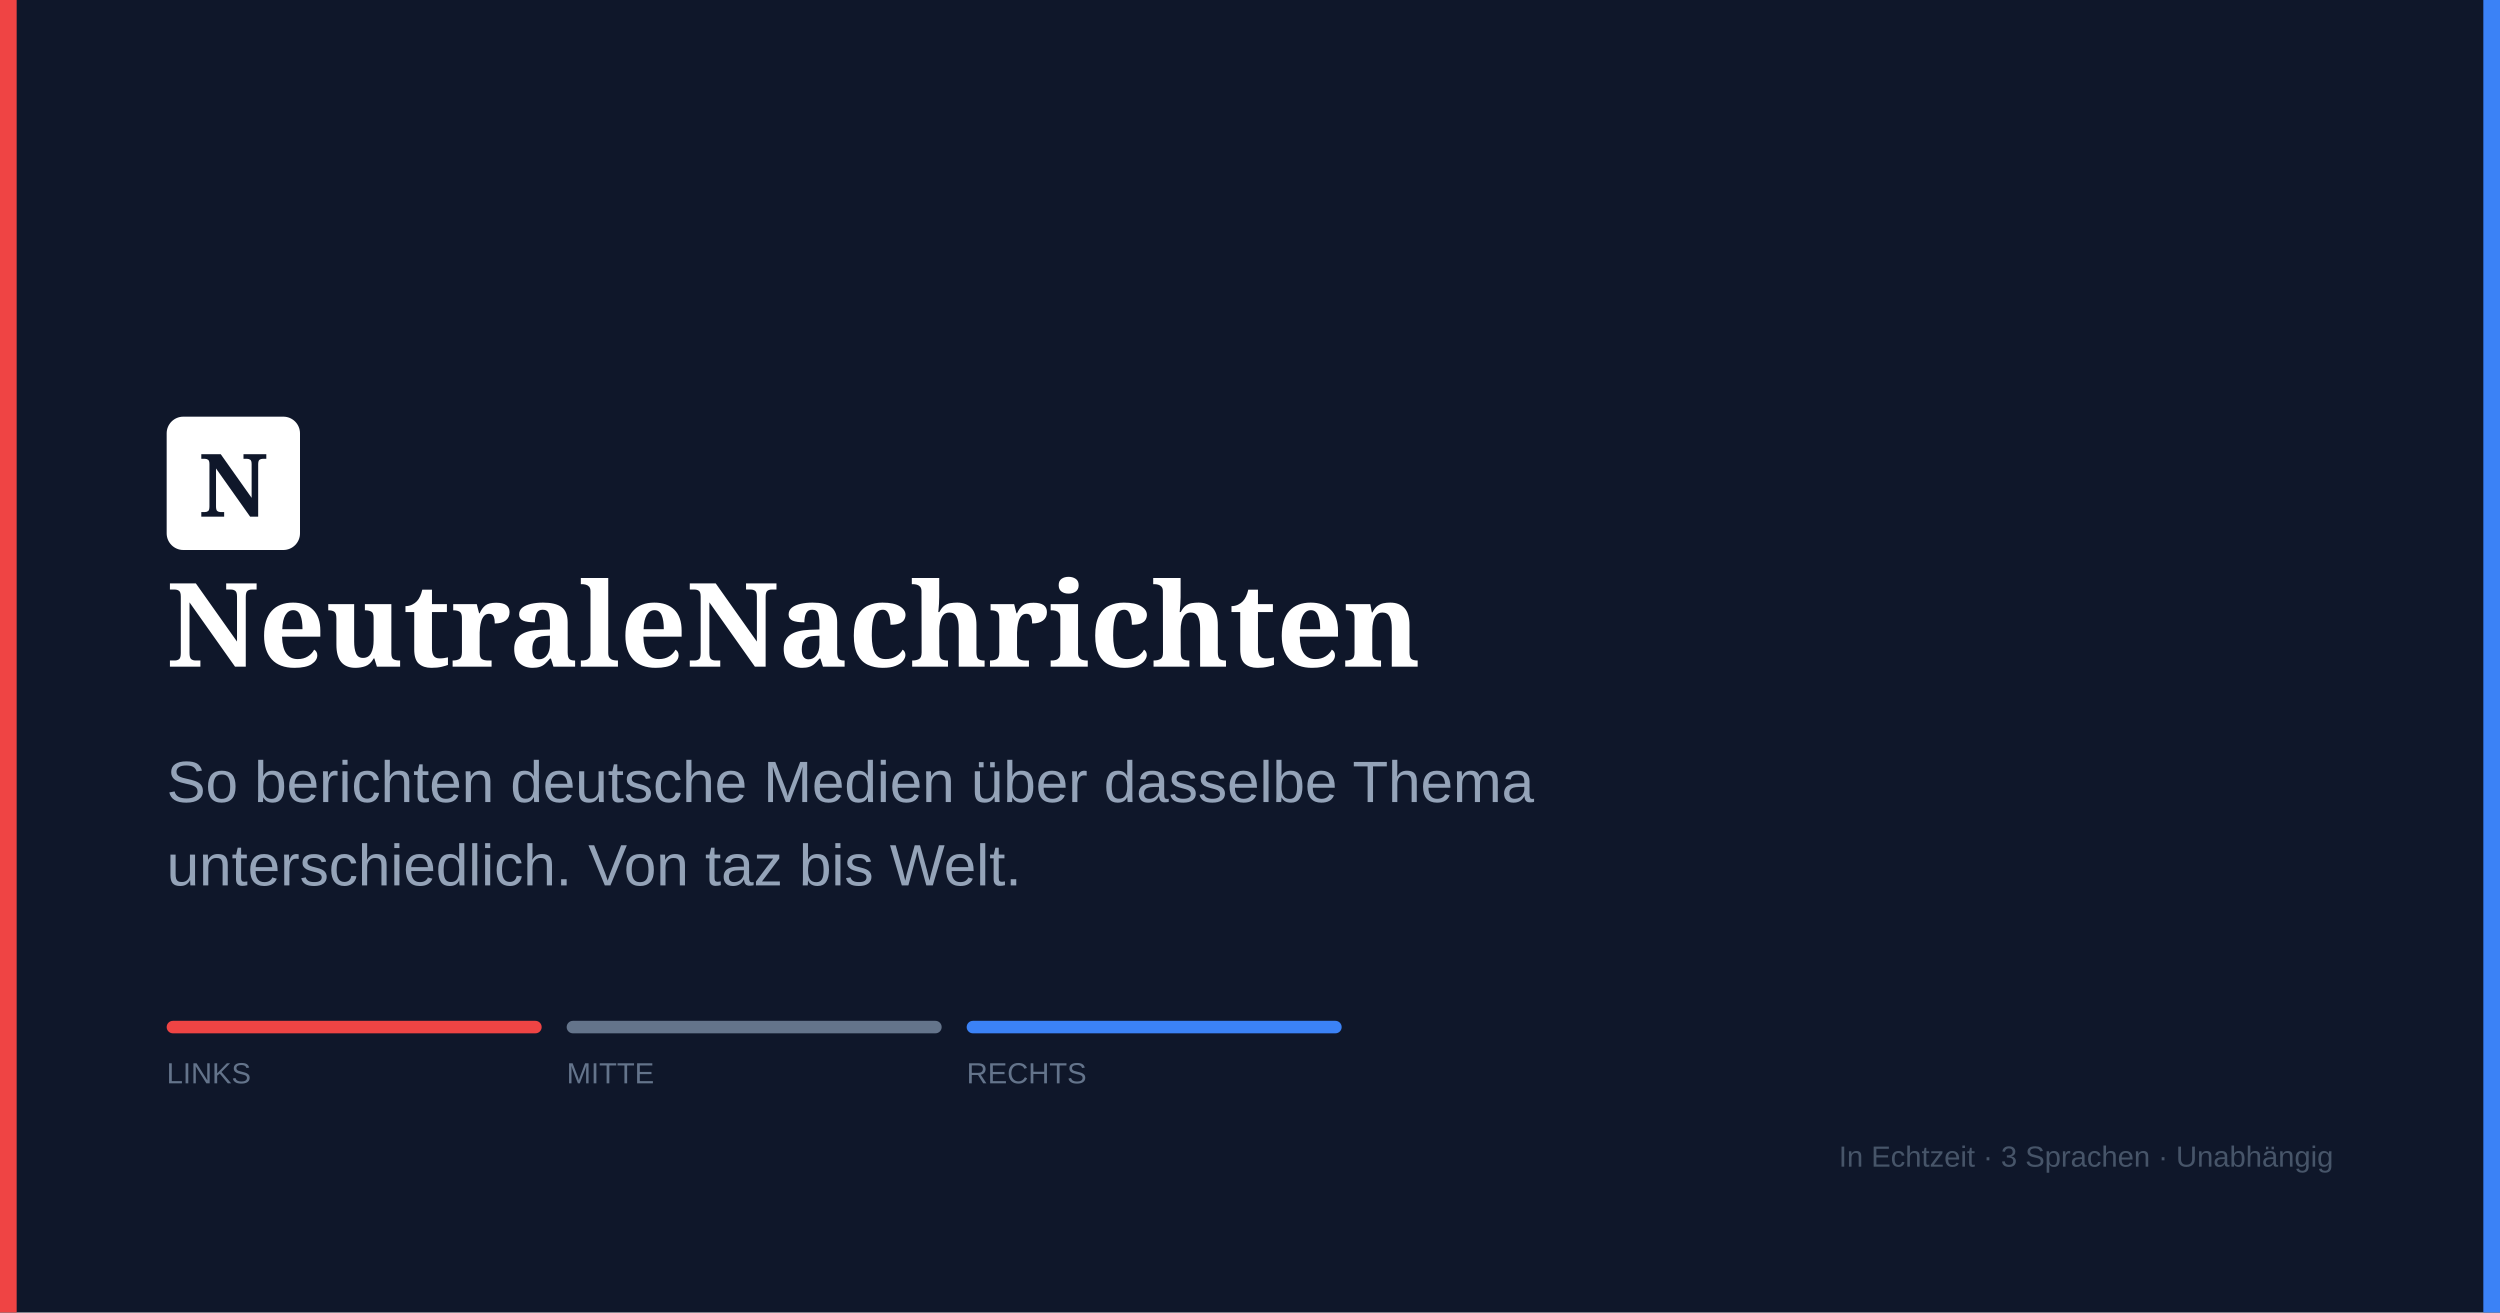
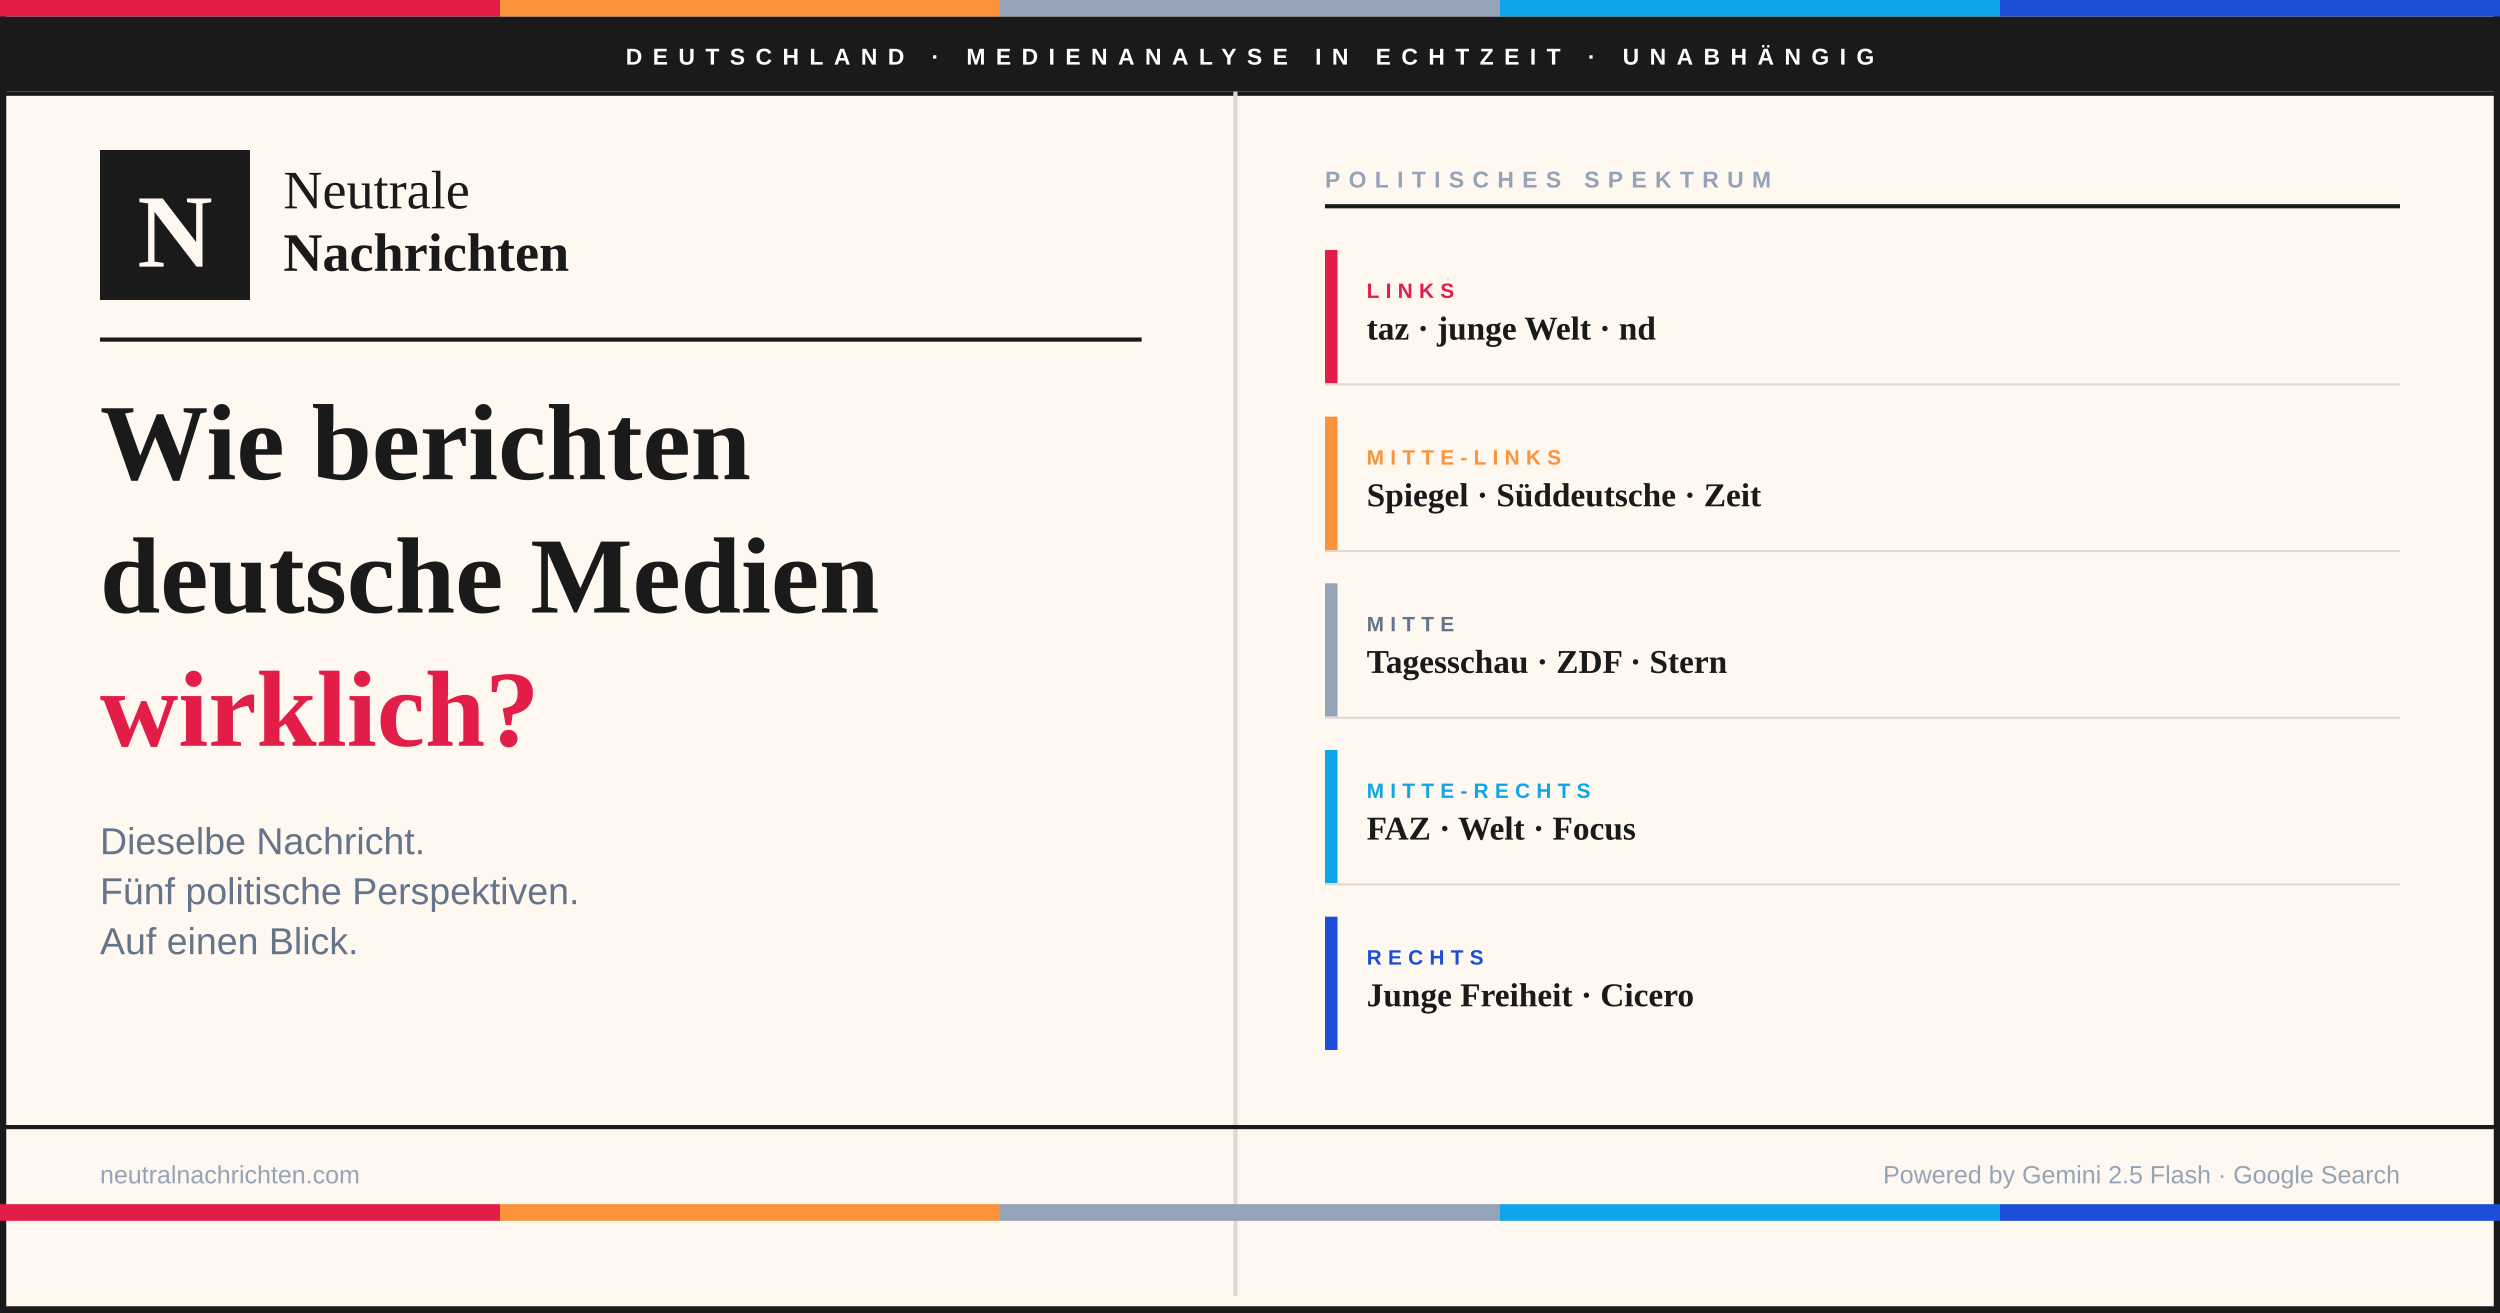
<svg xmlns="http://www.w3.org/2000/svg" width="1200" height="630" viewBox="0 0 1200 630">
-   <rect width="1200" height="630" fill="#0f172a" />
-   <rect x="0" y="0" width="8" height="630" fill="#ef4444" />
-   <rect x="1192" y="0" width="8" height="630" fill="#3b82f6" />
-   <rect x="80" y="200" width="64" height="64" rx="8" fill="#ffffff" />
-   <text x="112" y="248" font-family="Georgia, serif" font-size="42" font-weight="bold" fill="#0f172a" text-anchor="middle">N</text>
-   <text x="80" y="320" font-family="Georgia, serif" font-size="56" font-weight="bold" fill="#ffffff">NeutraleNachrichten</text>
-   <text x="80" y="385" font-family="Arial, sans-serif" font-size="28" fill="#94a3b8">So berichten deutsche Medien über dasselbe Thema</text>
-   <text x="80" y="425" font-family="Arial, sans-serif" font-size="28" fill="#94a3b8">unterschiedlich. Von taz bis Welt.</text>
-   <rect x="80" y="490" width="180" height="6" rx="3" fill="#ef4444" />
-   <rect x="272" y="490" width="180" height="6" rx="3" fill="#64748b" />
-   <rect x="464" y="490" width="180" height="6" rx="3" fill="#3b82f6" />
-   <text x="80" y="520" font-family="Arial, sans-serif" font-size="14" fill="#64748b">LINKS</text>
-   <text x="272" y="520" font-family="Arial, sans-serif" font-size="14" fill="#64748b">MITTE</text>
-   <text x="464" y="520" font-family="Arial, sans-serif" font-size="14" fill="#64748b">RECHTS</text>
-   <text x="1120" y="560" font-family="Arial, sans-serif" font-size="14" fill="#475569" text-anchor="end">In Echtzeit · 3 Sprachen · Unabhängig</text>
+   <defs>
+     <style>
+       .serif { font-family: Georgia, 'Times New Roman', serif; }
+       .sans  { font-family: 'Arial', 'Helvetica Neue', sans-serif; }
+     </style>
+   </defs>
+   <rect width="1200" height="630" fill="#FFF8F0" />
+   <rect x="0" y="0" width="1200" height="630" fill="none" stroke="#1a1a1a" stroke-width="6" />
+   <rect x="0" y="0" width="240" height="8" fill="#e11d48" />
+   <rect x="240" y="0" width="240" height="8" fill="#fb923c" />
+   <rect x="480" y="0" width="240" height="8" fill="#94a3b8" />
+   <rect x="720" y="0" width="240" height="8" fill="#0ea5e9" />
+   <rect x="960" y="0" width="240" height="8" fill="#1d4ed8" />
+   <rect x="0" y="8" width="1200" height="36" fill="#1a1a1a" />
+   <text x="600" y="31" class="sans" font-size="11" font-weight="700" fill="white" text-anchor="middle" letter-spacing="5">DEUTSCHLAND · MEDIENANALYSE IN ECHTZEIT · UNABHÄNGIG</text>
+   <rect x="0" y="44" width="1200" height="2" fill="#1a1a1a" />
+   <rect x="48" y="72" width="72" height="72" fill="#1a1a1a" />
+   <text x="84" y="128" class="serif" font-size="50" font-weight="900" fill="#FFF8F0" text-anchor="middle">N</text>
+   <text x="136" y="100" class="serif" font-size="26" font-weight="400" fill="#1a1a1a">Neutrale</text>
+   <text x="136" y="130" class="serif" font-size="26" font-weight="900" fill="#1a1a1a">Nachrichten</text>
+   <rect x="48" y="162" width="500" height="2" fill="#1a1a1a" />
+   <text x="48" y="230" class="serif" font-size="52" font-weight="900" fill="#1a1a1a">Wie berichten</text>
+   <text x="48" y="294" class="serif" font-size="52" font-weight="900" fill="#1a1a1a">deutsche Medien</text>
+   <text x="48" y="358" class="serif" font-size="52" font-weight="900" fill="#e11d48">wirklich?</text>
+   <text x="48" y="410" class="sans" font-size="18" fill="#64748b">Dieselbe Nachricht.</text>
+   <text x="48" y="434" class="sans" font-size="18" fill="#64748b">Fünf politische Perspektiven.</text>
+   <text x="48" y="458" class="sans" font-size="18" fill="#64748b">Auf einen Blick.</text>
+   <rect x="592" y="44" width="2" height="578" fill="#e0d8cf" />
+   <text x="636" y="90" class="sans" font-size="11" font-weight="700" fill="#94a3b8" letter-spacing="4">POLITISCHES SPEKTRUM</text>
+   <rect x="636" y="98" width="516" height="2" fill="#1a1a1a" />
+   <rect x="636" y="120" width="6" height="64" fill="#e11d48" />
+   <text x="656" y="143" class="sans" font-size="10" font-weight="700" fill="#e11d48" letter-spacing="3">LINKS</text>
+   <text x="656" y="163" class="serif" font-size="16" font-weight="700" fill="#1a1a1a">taz · junge Welt · nd</text>
+   <rect x="636" y="184" width="516" height="1" fill="#e0d8cf" />
+   <rect x="636" y="200" width="6" height="64" fill="#fb923c" />
+   <text x="656" y="223" class="sans" font-size="10" font-weight="700" fill="#fb923c" letter-spacing="3">MITTE-LINKS</text>
+   <text x="656" y="243" class="serif" font-size="16" font-weight="700" fill="#1a1a1a">Spiegel · Süddeutsche · Zeit</text>
+   <rect x="636" y="264" width="516" height="1" fill="#e0d8cf" />
+   <rect x="636" y="280" width="6" height="64" fill="#94a3b8" />
+   <text x="656" y="303" class="sans" font-size="10" font-weight="700" fill="#64748b" letter-spacing="3">MITTE</text>
+   <text x="656" y="323" class="serif" font-size="16" font-weight="700" fill="#1a1a1a">Tagesschau · ZDF · Stern</text>
+   <rect x="636" y="344" width="516" height="1" fill="#e0d8cf" />
+   <rect x="636" y="360" width="6" height="64" fill="#0ea5e9" />
+   <text x="656" y="383" class="sans" font-size="10" font-weight="700" fill="#0ea5e9" letter-spacing="3">MITTE-RECHTS</text>
+   <text x="656" y="403" class="serif" font-size="16" font-weight="700" fill="#1a1a1a">FAZ · Welt · Focus</text>
+   <rect x="636" y="424" width="516" height="1" fill="#e0d8cf" />
+   <rect x="636" y="440" width="6" height="64" fill="#1d4ed8" />
+   <text x="656" y="463" class="sans" font-size="10" font-weight="700" fill="#1d4ed8" letter-spacing="3">RECHTS</text>
+   <text x="656" y="483" class="serif" font-size="16" font-weight="700" fill="#1a1a1a">Junge Freiheit · Cicero</text>
+   <rect x="0" y="540" width="1200" height="2" fill="#1a1a1a" />
+   <text x="48" y="568" class="sans" font-size="12" fill="#94a3b8">neutralnachrichten.com</text>
+   <text x="1152" y="568" class="sans" font-size="12" fill="#94a3b8" text-anchor="end">Powered by Gemini 2.5 Flash · Google Search</text>
+   <rect x="0" y="578" width="240" height="8" fill="#e11d48" />
+   <rect x="240" y="578" width="240" height="8" fill="#fb923c" />
+   <rect x="480" y="578" width="240" height="8" fill="#94a3b8" />
+   <rect x="720" y="578" width="240" height="8" fill="#0ea5e9" />
+   <rect x="960" y="578" width="240" height="8" fill="#1d4ed8" />
</svg>
